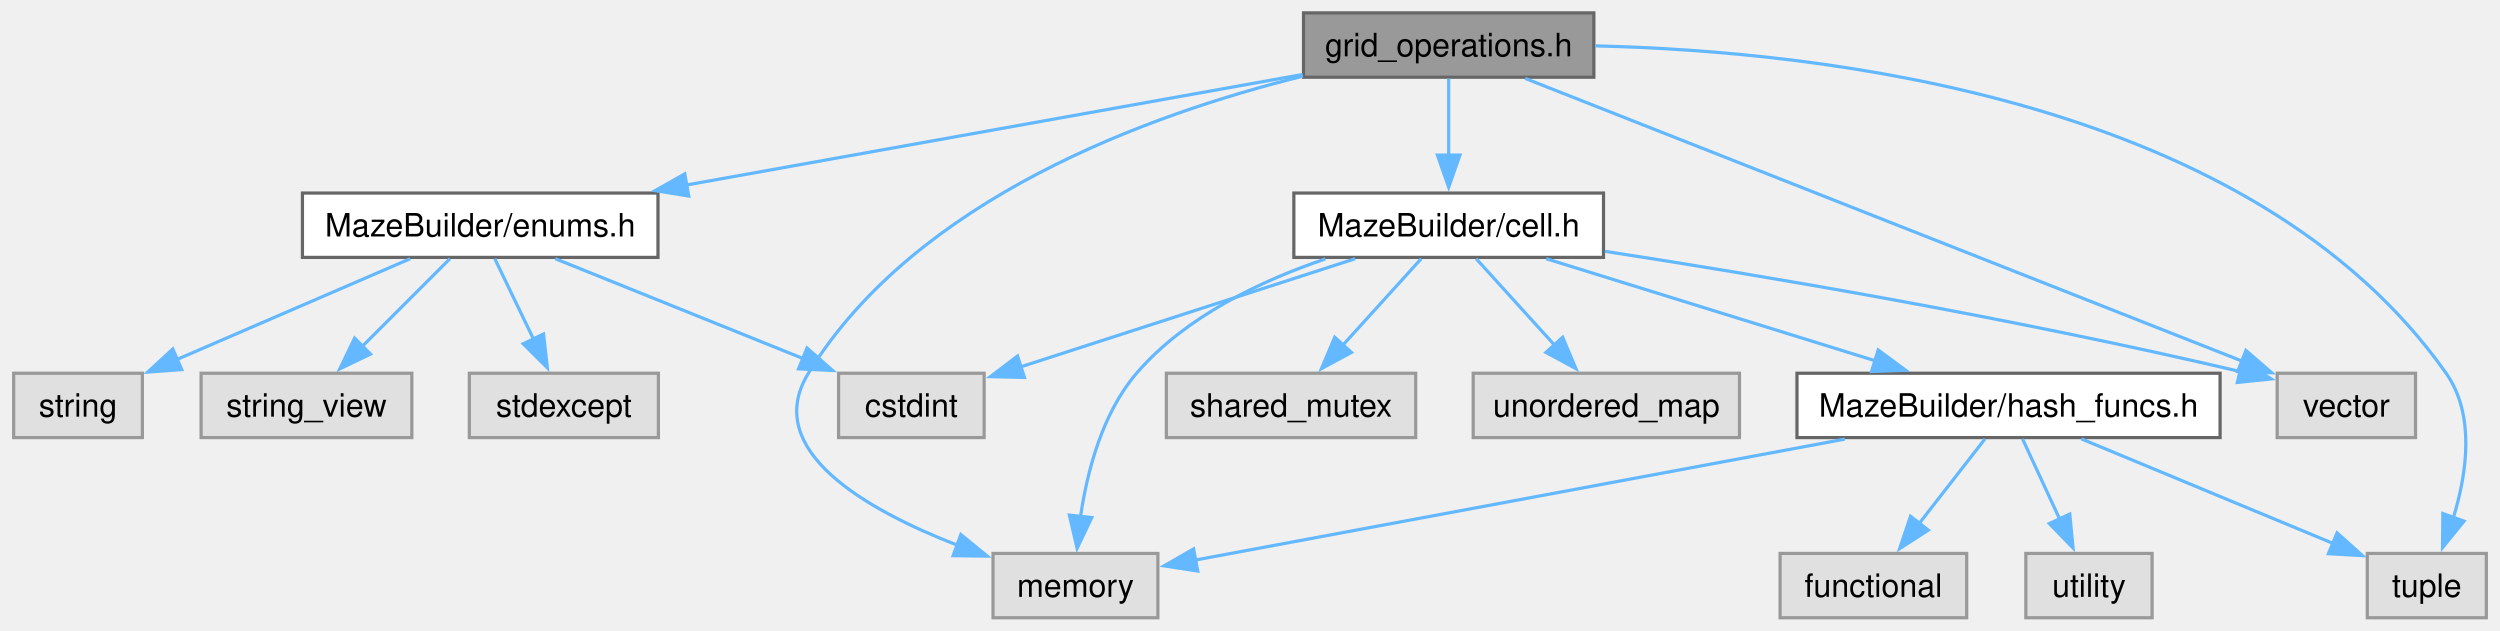
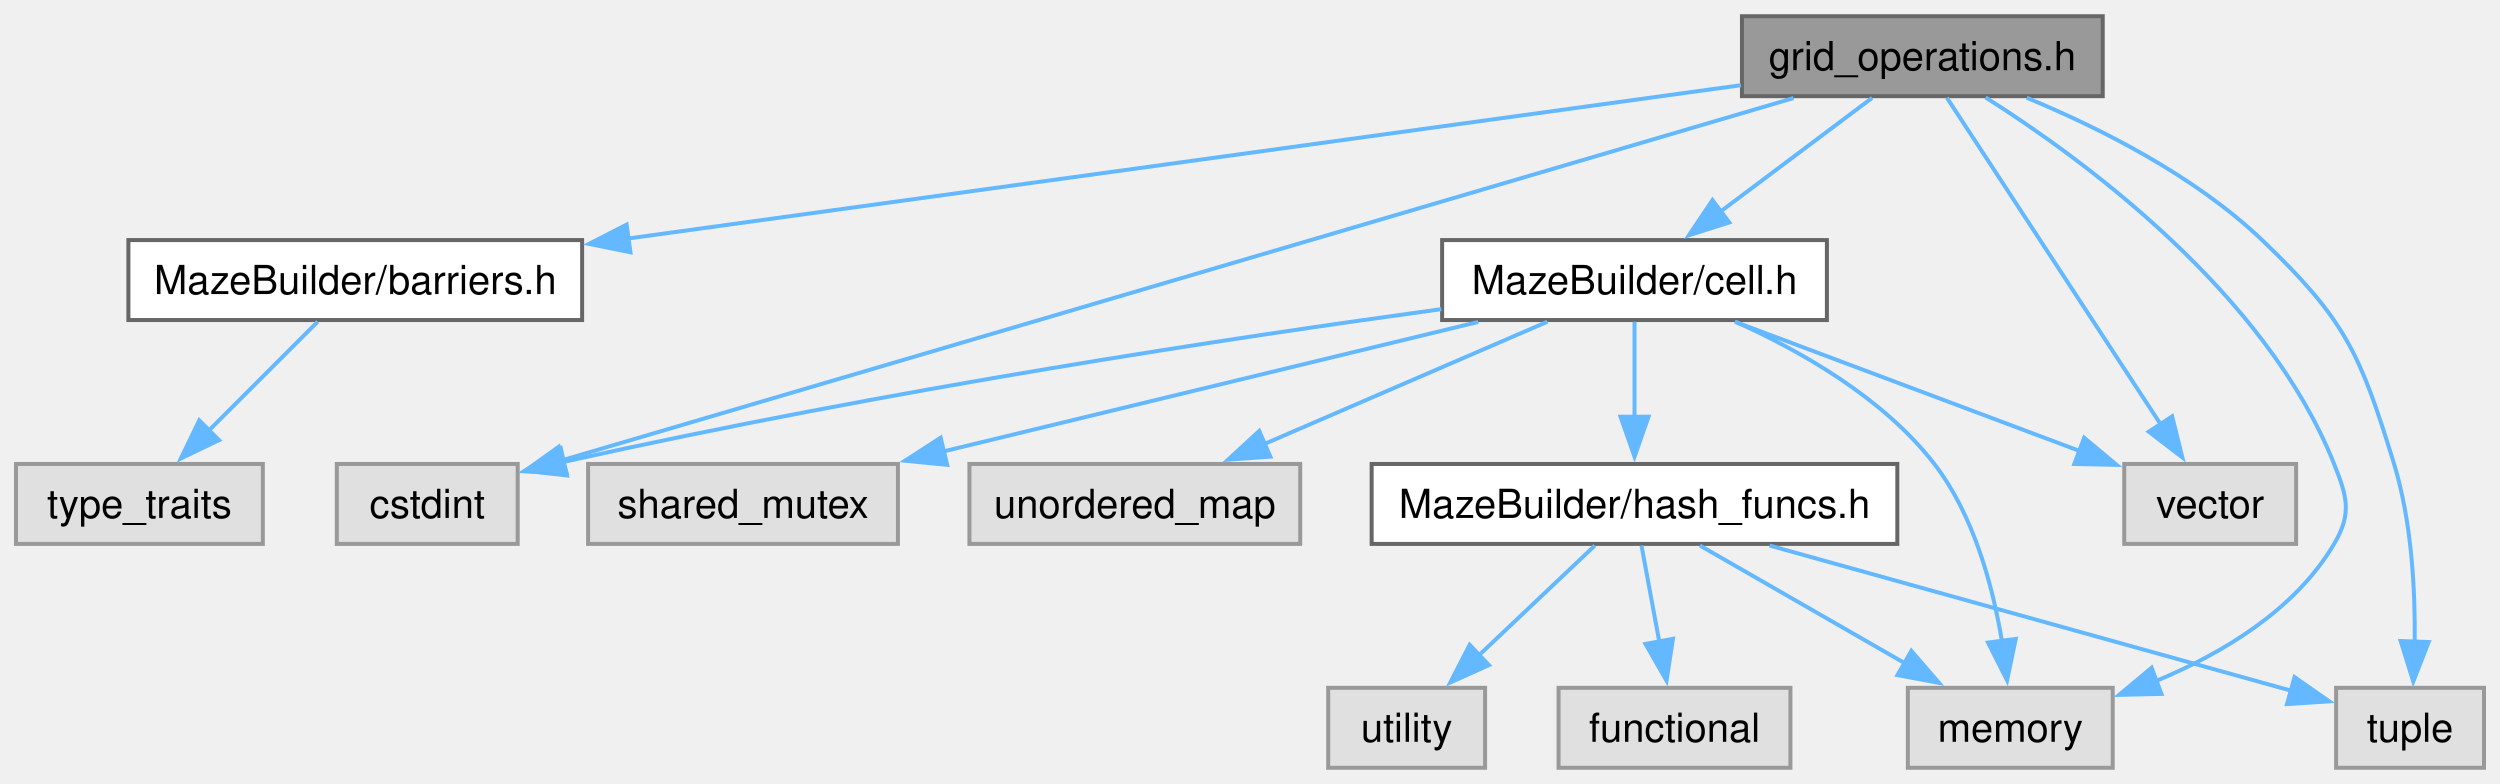
- <svg xmlns="http://www.w3.org/2000/svg" xmlns:xlink="http://www.w3.org/1999/xlink" width="777pt" height="196pt" viewBox="0.00 0.00 776.50 196.00">
+ <svg xmlns="http://www.w3.org/2000/svg" xmlns:xlink="http://www.w3.org/1999/xlink" width="625pt" height="196pt" viewBox="0.00 0.00 625.38 196.00">
  <g id="graph0" class="graph" transform="scale(1 1) rotate(0) translate(4 192)">
    <g id="Node000001" class="node">
      <g id="a_Node000001">
        <a xlink:title=" ">
-           <polygon fill="#999999" stroke="#666666" points="491.12,-188 400.88,-188 400.88,-168 491.12,-168 491.12,-188" />
-           <text text-anchor="middle" x="446" y="-174.5" font-family="Helvetica,sans-Serif" font-size="10.00">grid_operations.h</text>
+           <polygon fill="#999999" stroke="#666666" points="522,-188 431.75,-188 431.75,-168 522,-168 522,-188" />
+           <text text-anchor="middle" x="476.88" y="-174.5" font-family="Helvetica,sans-Serif" font-size="10.00">grid_operations.h</text>
        </a>
      </g>
    </g>
    <g id="Node000002" class="node">
      <g id="a_Node000002">
-         <a xlink:href="cell_8h.html" target="_top" xlink:title=" ">
-           <polygon fill="white" stroke="#666666" points="494.12,-132 397.88,-132 397.88,-112 494.12,-112 494.12,-132" />
-           <text text-anchor="middle" x="446" y="-118.5" font-family="Helvetica,sans-Serif" font-size="10.00">MazeBuilder/cell.h</text>
+         <a xlink:href="barriers_8h.html" target="_top" xlink:title=" ">
+           <polygon fill="white" stroke="#666666" points="141.62,-132 28.12,-132 28.12,-112 141.62,-112 141.62,-132" />
+           <text text-anchor="middle" x="84.88" y="-118.5" font-family="Helvetica,sans-Serif" font-size="10.00">MazeBuilder/barriers.h</text>
        </a>
      </g>
    </g>
    <g id="edge1_Node000001_Node000002" class="edge">
      <g id="a_edge1_Node000001_Node000002">
        <a xlink:title=" ">
-           <path fill="none" stroke="#63b8ff" d="M446,-167.59C446,-161.01 446,-151.96 446,-143.73" />
-           <polygon fill="#63b8ff" stroke="#63b8ff" points="449.5,-143.81 446,-133.81 442.5,-143.81 449.5,-143.81" />
+           <path fill="none" stroke="#63b8ff" d="M431.52,-170.75C363,-161.31 232.62,-143.35 152.75,-132.35" />
+           <polygon fill="#63b8ff" stroke="#63b8ff" points="153.71,-128.95 143.33,-131.05 152.75,-135.88 153.71,-128.95" />
        </a>
      </g>
    </g>
    <g id="Node000004" class="node">
      <g id="a_Node000004">
-         <a xlink:title=" ">
-           <polygon fill="#e0e0e0" stroke="#999999" points="355.62,-20 304.38,-20 304.38,0 355.62,0 355.62,-20" />
-           <text text-anchor="middle" x="330" y="-6.5" font-family="Helvetica,sans-Serif" font-size="10.00">memory</text>
-         </a>
-       </g>
-     </g>
-     <g id="edge17_Node000001_Node000004" class="edge">
-       <g id="a_edge17_Node000001_Node000004">
-         <a xlink:title=" ">
-           <path fill="none" stroke="#63b8ff" d="M400.68,-168.33C353,-156.53 280.34,-130.32 247,-76 232.35,-52.14 264.84,-33.59 293.37,-22.52" />
-           <polygon fill="#63b8ff" stroke="#63b8ff" points="294.38,-25.88 302.58,-19.16 291.98,-19.3 294.38,-25.88" />
+         <a xlink:href="cell_8h.html" target="_top" xlink:title=" ">
+           <polygon fill="white" stroke="#666666" points="453,-132 356.75,-132 356.75,-112 453,-112 453,-132" />
+           <text text-anchor="middle" x="404.88" y="-118.5" font-family="Helvetica,sans-Serif" font-size="10.00">MazeBuilder/cell.h</text>
+         </a>
+       </g>
+     </g>
+     <g id="edge3_Node000001_Node000004" class="edge">
+       <g id="a_edge3_Node000001_Node000004">
+         <a xlink:title=" ">
+           <path fill="none" stroke="#63b8ff" d="M464.33,-167.59C453.91,-159.77 438.83,-148.46 426.46,-139.19" />
+           <polygon fill="#63b8ff" stroke="#63b8ff" points="428.58,-136.41 418.48,-133.21 424.38,-142.01 428.58,-136.41" />
+         </a>
+       </g>
+     </g>
+     <g id="Node000005" class="node">
+       <g id="a_Node000005">
+         <a xlink:title=" ">
+           <polygon fill="#e0e0e0" stroke="#999999" points="125.5,-76 80.25,-76 80.25,-56 125.5,-56 125.5,-76" />
+           <text text-anchor="middle" x="102.88" y="-62.5" font-family="Helvetica,sans-Serif" font-size="10.00">cstdint</text>
+         </a>
+       </g>
+     </g>
+     <g id="edge14_Node000001_Node000005" class="edge">
+       <g id="a_edge14_Node000001_Node000005">
+         <a xlink:title=" ">
+           <path fill="none" stroke="#63b8ff" d="M444.66,-167.53C374.36,-146.85 207.76,-97.85 136.33,-76.84" />
+           <polygon fill="#63b8ff" stroke="#63b8ff" points="137.75,-73.61 127.17,-74.15 135.78,-80.32 137.75,-73.61" />
+         </a>
+       </g>
+     </g>
+     <g id="Node000006" class="node">
+       <g id="a_Node000006">
+         <a xlink:title=" ">
+           <polygon fill="#e0e0e0" stroke="#999999" points="524.5,-20 473.25,-20 473.25,0 524.5,0 524.5,-20" />
+           <text text-anchor="middle" x="498.88" y="-6.5" font-family="Helvetica,sans-Serif" font-size="10.00">memory</text>
+         </a>
+       </g>
+     </g>
+     <g id="edge15_Node000001_Node000006" class="edge">
+       <g id="a_edge15_Node000001_Node000006">
+         <a xlink:title=" ">
+           <path fill="none" stroke="#63b8ff" d="M492.69,-167.69C517.08,-152.26 562.83,-118.81 579.88,-76 583.16,-67.74 584.38,-63.66 579.88,-56 570.17,-39.51 552,-28.63 535.32,-21.7" />
+           <polygon fill="#63b8ff" stroke="#63b8ff" points="536.69,-18.48 526.1,-18.24 534.23,-25.03 536.69,-18.48" />
+         </a>
+       </g>
+     </g>
+     <g id="Node000009" class="node">
+       <g id="a_Node000009">
+         <a xlink:title=" ">
+           <polygon fill="#e0e0e0" stroke="#999999" points="570.38,-76 527.38,-76 527.38,-56 570.38,-56 570.38,-76" />
+           <text text-anchor="middle" x="548.88" y="-62.5" font-family="Helvetica,sans-Serif" font-size="10.00">vector</text>
+         </a>
+       </g>
+     </g>
+     <g id="edge17_Node000001_Node000009" class="edge">
+       <g id="a_edge17_Node000001_Node000009">
+         <a xlink:title=" ">
+           <path fill="none" stroke="#63b8ff" d="M483.01,-167.62C494.86,-149.52 521.09,-109.45 536.63,-85.7" />
+           <polygon fill="#63b8ff" stroke="#63b8ff" points="539.37,-87.91 541.92,-77.62 533.52,-84.07 539.37,-87.91" />
+         </a>
+       </g>
+     </g>
+     <g id="Node000012" class="node">
+       <g id="a_Node000012">
+         <a xlink:title=" ">
+           <polygon fill="#e0e0e0" stroke="#999999" points="617.38,-20 580.38,-20 580.38,0 617.38,0 617.38,-20" />
+           <text text-anchor="middle" x="598.88" y="-6.5" font-family="Helvetica,sans-Serif" font-size="10.00">tuple</text>
+         </a>
+       </g>
+     </g>
+     <g id="edge16_Node000001_Node000012" class="edge">
+       <g id="a_edge16_Node000001_Node000012">
+         <a xlink:title=" ">
+           <path fill="none" stroke="#63b8ff" d="M503,-167.6C521.14,-160.09 544.97,-148.15 561.88,-132 582.76,-112.04 586.42,-103.62 594.88,-76 599.29,-61.57 600.19,-44.51 600.04,-31.49" />
+           <polygon fill="#63b8ff" stroke="#63b8ff" points="603.54,-31.45 599.68,-21.58 596.54,-31.7 603.54,-31.45" />
+         </a>
+       </g>
+     </g>
+     <g id="Node000003" class="node">
+       <g id="a_Node000003">
+         <a xlink:title=" ">
+           <polygon fill="#e0e0e0" stroke="#999999" points="61.75,-76 0,-76 0,-56 61.75,-56 61.75,-76" />
+           <text text-anchor="middle" x="30.88" y="-62.5" font-family="Helvetica,sans-Serif" font-size="10.00">type_traits</text>
+         </a>
+       </g>
+     </g>
+     <g id="edge2_Node000002_Node000003" class="edge">
+       <g id="a_edge2_Node000002_Node000003">
+         <a xlink:title=" ">
+           <path fill="none" stroke="#63b8ff" d="M75.47,-111.59C67.96,-104.08 57.23,-93.35 48.18,-84.3" />
+           <polygon fill="#63b8ff" stroke="#63b8ff" points="50.79,-81.96 41.24,-77.37 45.84,-86.91 50.79,-81.96" />
+         </a>
+       </g>
+     </g>
+     <g id="edge4_Node000004_Node000005" class="edge">
+       <g id="a_edge4_Node000004_Node000005">
+         <a xlink:title=" ">
+           <path fill="none" stroke="#63b8ff" d="M356.57,-114.73C304.44,-107.58 218.83,-94.72 136.84,-76.48" />
+           <polygon fill="#63b8ff" stroke="#63b8ff" points="137.82,-73.11 127.3,-74.32 136.28,-79.94 137.82,-73.11" />
+         </a>
+       </g>
+     </g>
+     <g id="edge5_Node000004_Node000006" class="edge">
+       <g id="a_edge5_Node000004_Node000006">
+         <a xlink:title=" ">
+           <path fill="none" stroke="#63b8ff" d="M430.19,-111.54C446.58,-104.2 467.16,-92.47 479.88,-76 489.78,-63.17 494.52,-45.32 496.8,-31.57" />
+           <polygon fill="#63b8ff" stroke="#63b8ff" points="500.24,-32.23 498.07,-21.86 493.3,-31.32 500.24,-32.23" />
        </a>
      </g>
    </g>
    <g id="Node000007" class="node">
      <g id="a_Node000007">
        <a xlink:title=" ">
-           <polygon fill="#e0e0e0" stroke="#999999" points="746.5,-76 703.5,-76 703.5,-56 746.5,-56 746.5,-76" />
-           <text text-anchor="middle" x="725" y="-62.5" font-family="Helvetica,sans-Serif" font-size="10.00">vector</text>
-         </a>
-       </g>
-     </g>
-     <g id="edge19_Node000001_Node000007" class="edge">
-       <g id="a_edge19_Node000001_Node000007">
-         <a xlink:title=" ">
-           <path fill="none" stroke="#63b8ff" d="M469.79,-167.62C519.82,-147.89 636,-102.09 692.7,-79.73" />
-           <polygon fill="#63b8ff" stroke="#63b8ff" points="693.79,-83.07 701.8,-76.15 691.22,-76.56 693.79,-83.07" />
+           <polygon fill="#e0e0e0" stroke="#999999" points="220.62,-76 143.12,-76 143.12,-56 220.62,-56 220.62,-76" />
+           <text text-anchor="middle" x="181.88" y="-62.5" font-family="Helvetica,sans-Serif" font-size="10.00">shared_mutex</text>
+         </a>
+       </g>
+     </g>
+     <g id="edge6_Node000004_Node000007" class="edge">
+       <g id="a_edge6_Node000004_Node000007">
+         <a xlink:title=" ">
+           <path fill="none" stroke="#63b8ff" d="M365.78,-111.53C328.55,-102.52 272.37,-88.91 231.9,-79.11" />
+           <polygon fill="#63b8ff" stroke="#63b8ff" points="232.94,-75.77 222.4,-76.81 231.3,-82.57 232.94,-75.77" />
+         </a>
+       </g>
+     </g>
+     <g id="Node000008" class="node">
+       <g id="a_Node000008">
+         <a xlink:title=" ">
+           <polygon fill="#e0e0e0" stroke="#999999" points="321.25,-76 238.5,-76 238.5,-56 321.25,-56 321.25,-76" />
+           <text text-anchor="middle" x="279.88" y="-62.5" font-family="Helvetica,sans-Serif" font-size="10.00">unordered_map</text>
+         </a>
+       </g>
+     </g>
+     <g id="edge7_Node000004_Node000008" class="edge">
+       <g id="a_edge7_Node000004_Node000008">
+         <a xlink:title=" ">
+           <path fill="none" stroke="#63b8ff" d="M383.1,-111.59C363.51,-103.13 334.45,-90.58 312.15,-80.94" />
+           <polygon fill="#63b8ff" stroke="#63b8ff" points="313.78,-77.83 303.21,-77.08 311,-84.26 313.78,-77.83" />
+         </a>
+       </g>
+     </g>
+     <g id="edge8_Node000004_Node000009" class="edge">
+       <g id="a_edge8_Node000004_Node000009">
+         <a xlink:title=" ">
+           <path fill="none" stroke="#63b8ff" d="M429.96,-111.59C453.93,-102.6 490.19,-89.01 516.37,-79.19" />
+           <polygon fill="#63b8ff" stroke="#63b8ff" points="517.36,-82.56 525.49,-75.77 514.9,-76 517.36,-82.56" />
        </a>
      </g>
    </g>
    <g id="Node000010" class="node">
      <g id="a_Node000010">
-         <a xlink:title=" ">
-           <polygon fill="#e0e0e0" stroke="#999999" points="768.5,-20 731.5,-20 731.5,0 768.5,0 768.5,-20" />
-           <text text-anchor="middle" x="750" y="-6.5" font-family="Helvetica,sans-Serif" font-size="10.00">tuple</text>
-         </a>
-       </g>
-     </g>
-     <g id="edge18_Node000001_Node000010" class="edge">
-       <g id="a_edge18_Node000001_Node000010">
-         <a xlink:title=" ">
-           <path fill="none" stroke="#63b8ff" d="M491.55,-177.74C562.14,-176.09 696.07,-161.18 756,-76 765.08,-63.1 762.51,-45 758.27,-31.18" />
-           <polygon fill="#63b8ff" stroke="#63b8ff" points="761.57,-30.02 754.89,-21.8 754.99,-32.39 761.57,-30.02" />
-         </a>
-       </g>
-     </g>
-     <g id="Node000012" class="node">
-       <g id="a_Node000012">
-         <a xlink:href="enums_8h.html" target="_top" xlink:title="Enumerations and utilities for the maze builder program.">
-           <polygon fill="white" stroke="#666666" points="200.25,-132 89.75,-132 89.75,-112 200.25,-112 200.25,-132" />
-           <text text-anchor="middle" x="145" y="-118.5" font-family="Helvetica,sans-Serif" font-size="10.00">MazeBuilder/enums.h</text>
-         </a>
-       </g>
-     </g>
-     <g id="edge12_Node000001_Node000012" class="edge">
-       <g id="a_edge12_Node000001_Node000012">
-         <a xlink:title=" ">
-           <path fill="none" stroke="#63b8ff" d="M400.61,-168.86C349.65,-159.71 266.57,-144.81 209.02,-134.49" />
-           <polygon fill="#63b8ff" stroke="#63b8ff" points="209.82,-131.07 199.36,-132.75 208.58,-137.96 209.82,-131.07" />
-         </a>
-       </g>
-     </g>
-     <g id="Node000003" class="node">
-       <g id="a_Node000003">
-         <a xlink:title=" ">
-           <polygon fill="#e0e0e0" stroke="#999999" points="301.62,-76 256.38,-76 256.38,-56 301.62,-56 301.62,-76" />
-           <text text-anchor="middle" x="279" y="-62.5" font-family="Helvetica,sans-Serif" font-size="10.00">cstdint</text>
-         </a>
-       </g>
-     </g>
-     <g id="edge2_Node000002_Node000003" class="edge">
-       <g id="a_edge2_Node000002_Node000003">
-         <a xlink:title=" ">
-           <path fill="none" stroke="#63b8ff" d="M416.91,-111.59C387.86,-102.2 343.26,-87.78 312.69,-77.89" />
-           <polygon fill="#63b8ff" stroke="#63b8ff" points="314.15,-74.69 303.56,-74.94 311.99,-81.35 314.15,-74.69" />
-         </a>
-       </g>
-     </g>
-     <g id="edge3_Node000002_Node000004" class="edge">
-       <g id="a_edge3_Node000002_Node000004">
-         <a xlink:title=" ">
-           <path fill="none" stroke="#63b8ff" d="M407.68,-111.53C387.61,-104.73 364.13,-93.59 349,-76 338.32,-63.58 333.63,-45.42 331.58,-31.45" />
-           <polygon fill="#63b8ff" stroke="#63b8ff" points="335.07,-31.15 330.51,-21.59 328.11,-31.91 335.07,-31.15" />
-         </a>
-       </g>
-     </g>
-     <g id="Node000005" class="node">
-       <g id="a_Node000005">
-         <a xlink:title=" ">
-           <polygon fill="#e0e0e0" stroke="#999999" points="435.75,-76 358.25,-76 358.25,-56 435.75,-56 435.75,-76" />
-           <text text-anchor="middle" x="397" y="-62.5" font-family="Helvetica,sans-Serif" font-size="10.00">shared_mutex</text>
-         </a>
-       </g>
-     </g>
-     <g id="edge4_Node000002_Node000005" class="edge">
-       <g id="a_edge4_Node000002_Node000005">
-         <a xlink:title=" ">
-           <path fill="none" stroke="#63b8ff" d="M437.46,-111.59C430.72,-104.16 421.11,-93.58 412.96,-84.58" />
-           <polygon fill="#63b8ff" stroke="#63b8ff" points="415.77,-82.47 406.45,-77.42 410.58,-87.18 415.77,-82.47" />
-         </a>
-       </g>
-     </g>
-     <g id="Node000006" class="node">
-       <g id="a_Node000006">
-         <a xlink:title=" ">
-           <polygon fill="#e0e0e0" stroke="#999999" points="536.38,-76 453.62,-76 453.62,-56 536.38,-56 536.38,-76" />
-           <text text-anchor="middle" x="495" y="-62.5" font-family="Helvetica,sans-Serif" font-size="10.00">unordered_map</text>
-         </a>
-       </g>
-     </g>
-     <g id="edge5_Node000002_Node000006" class="edge">
-       <g id="a_edge5_Node000002_Node000006">
-         <a xlink:title=" ">
-           <path fill="none" stroke="#63b8ff" d="M454.54,-111.59C461.28,-104.16 470.89,-93.58 479.04,-84.58" />
-           <polygon fill="#63b8ff" stroke="#63b8ff" points="481.42,-87.18 485.55,-77.42 476.23,-82.47 481.42,-87.18" />
-         </a>
-       </g>
-     </g>
-     <g id="edge6_Node000002_Node000007" class="edge">
-       <g id="a_edge6_Node000002_Node000007">
-         <a xlink:title=" ">
-           <path fill="none" stroke="#63b8ff" d="M494.54,-113.89C542.6,-106.48 618.48,-93.79 692.26,-76.46" />
-           <polygon fill="#63b8ff" stroke="#63b8ff" points="692.73,-79.95 701.65,-74.22 691.11,-73.14 692.73,-79.95" />
-         </a>
-       </g>
-     </g>
-     <g id="Node000008" class="node">
-       <g id="a_Node000008">
        <a xlink:href="hash__funcs_8h.html" target="_top" xlink:title=" ">
-           <polygon fill="white" stroke="#666666" points="685.75,-76 554.25,-76 554.25,-56 685.75,-56 685.75,-76" />
-           <text text-anchor="middle" x="620" y="-62.5" font-family="Helvetica,sans-Serif" font-size="10.00">MazeBuilder/hash_funcs.h</text>
-         </a>
-       </g>
-     </g>
-     <g id="edge7_Node000002_Node000008" class="edge">
-       <g id="a_edge7_Node000002_Node000008">
-         <a xlink:title=" ">
-           <path fill="none" stroke="#63b8ff" d="M476.31,-111.59C504.7,-102.78 547.37,-89.54 578.83,-79.78" />
-           <polygon fill="#63b8ff" stroke="#63b8ff" points="579.5,-83.23 588.01,-76.93 577.42,-76.55 579.5,-83.23" />
-         </a>
-       </g>
-     </g>
-     <g id="edge9_Node000008_Node000004" class="edge">
-       <g id="a_edge9_Node000008_Node000004">
-         <a xlink:title=" ">
-           <path fill="none" stroke="#63b8ff" d="M569.15,-55.53C511.43,-44.78 418.65,-27.51 367.26,-17.94" />
-           <polygon fill="#63b8ff" stroke="#63b8ff" points="368.01,-14.52 357.53,-16.13 366.72,-21.4 368.01,-14.52" />
-         </a>
-       </g>
-     </g>
-     <g id="Node000009" class="node">
-       <g id="a_Node000009">
-         <a xlink:title=" ">
-           <polygon fill="#e0e0e0" stroke="#999999" points="607,-20 549,-20 549,0 607,0 607,-20" />
-           <text text-anchor="middle" x="578" y="-6.5" font-family="Helvetica,sans-Serif" font-size="10.00">functional</text>
-         </a>
-       </g>
-     </g>
-     <g id="edge8_Node000008_Node000009" class="edge">
-       <g id="a_edge8_Node000008_Node000009">
-         <a xlink:title=" ">
-           <path fill="none" stroke="#63b8ff" d="M612.68,-55.59C607.02,-48.32 599.01,-38.02 592.11,-29.15" />
-           <polygon fill="#63b8ff" stroke="#63b8ff" points="595.06,-27.24 586.16,-21.49 589.54,-31.54 595.06,-27.24" />
-         </a>
-       </g>
-     </g>
-     <g id="edge10_Node000008_Node000010" class="edge">
-       <g id="a_edge10_Node000008_Node000010">
-         <a xlink:title=" ">
-           <path fill="none" stroke="#63b8ff" d="M642.64,-55.59C664.37,-46.57 697.29,-32.9 720.94,-23.07" />
-           <polygon fill="#63b8ff" stroke="#63b8ff" points="722.11,-26.38 730,-19.31 719.42,-19.91 722.11,-26.38" />
+           <polygon fill="white" stroke="#666666" points="470.62,-76 339.12,-76 339.12,-56 470.62,-56 470.62,-76" />
+           <text text-anchor="middle" x="404.88" y="-62.5" font-family="Helvetica,sans-Serif" font-size="10.00">MazeBuilder/hash_funcs.h</text>
+         </a>
+       </g>
+     </g>
+     <g id="edge9_Node000004_Node000010" class="edge">
+       <g id="a_edge9_Node000004_Node000010">
+         <a xlink:title=" ">
+           <path fill="none" stroke="#63b8ff" d="M404.88,-111.59C404.88,-105.01 404.88,-95.96 404.88,-87.73" />
+           <polygon fill="#63b8ff" stroke="#63b8ff" points="408.38,-87.81 404.88,-77.81 401.38,-87.81 408.38,-87.81" />
+         </a>
+       </g>
+     </g>
+     <g id="edge11_Node000010_Node000006" class="edge">
+       <g id="a_edge11_Node000010_Node000006">
+         <a xlink:title=" ">
+           <path fill="none" stroke="#63b8ff" d="M421.25,-55.59C435.45,-47.44 456.26,-35.48 472.76,-26" />
+           <polygon fill="#63b8ff" stroke="#63b8ff" points="474.13,-29.25 481.06,-21.23 470.65,-23.18 474.13,-29.25" />
        </a>
      </g>
    </g>
    <g id="Node000011" class="node">
      <g id="a_Node000011">
        <a xlink:title=" ">
-           <polygon fill="#e0e0e0" stroke="#999999" points="664.62,-20 625.38,-20 625.38,0 664.62,0 664.62,-20" />
-           <text text-anchor="middle" x="645" y="-6.5" font-family="Helvetica,sans-Serif" font-size="10.00">utility</text>
-         </a>
-       </g>
-     </g>
-     <g id="edge11_Node000008_Node000011" class="edge">
-       <g id="a_edge11_Node000008_Node000011">
-         <a xlink:title=" ">
-           <path fill="none" stroke="#63b8ff" d="M624.35,-55.59C627.55,-48.7 631.99,-39.1 635.94,-30.57" />
-           <polygon fill="#63b8ff" stroke="#63b8ff" points="639.03,-32.22 640.06,-21.67 632.68,-29.28 639.03,-32.22" />
-         </a>
-       </g>
-     </g>
-     <g id="edge13_Node000012_Node000003" class="edge">
-       <g id="a_edge13_Node000012_Node000003">
-         <a xlink:title=" ">
-           <path fill="none" stroke="#63b8ff" d="M168.34,-111.59C189.67,-103 221.45,-90.19 245.49,-80.5" />
-           <polygon fill="#63b8ff" stroke="#63b8ff" points="246.56,-83.85 254.52,-76.86 243.94,-77.36 246.56,-83.85" />
+           <polygon fill="#e0e0e0" stroke="#999999" points="443.88,-20 385.88,-20 385.88,0 443.88,0 443.88,-20" />
+           <text text-anchor="middle" x="414.88" y="-6.5" font-family="Helvetica,sans-Serif" font-size="10.00">functional</text>
+         </a>
+       </g>
+     </g>
+     <g id="edge10_Node000010_Node000011" class="edge">
+       <g id="a_edge10_Node000010_Node000011">
+         <a xlink:title=" ">
+           <path fill="none" stroke="#63b8ff" d="M406.62,-55.59C407.85,-48.93 409.55,-39.75 411.09,-31.44" />
+           <polygon fill="#63b8ff" stroke="#63b8ff" points="414.5,-32.26 412.88,-21.79 407.62,-30.98 414.5,-32.26" />
+         </a>
+       </g>
+     </g>
+     <g id="edge12_Node000010_Node000012" class="edge">
+       <g id="a_edge12_Node000010_Node000012">
+         <a xlink:title=" ">
+           <path fill="none" stroke="#63b8ff" d="M438.67,-55.59C475.53,-45.33 533.98,-29.06 569.16,-19.27" />
+           <polygon fill="#63b8ff" stroke="#63b8ff" points="569.98,-22.68 578.67,-16.62 568.1,-15.93 569.98,-22.68" />
        </a>
      </g>
    </g>
    <g id="Node000013" class="node">
      <g id="a_Node000013">
        <a xlink:title=" ">
-           <polygon fill="#e0e0e0" stroke="#999999" points="40,-76 0,-76 0,-56 40,-56 40,-76" />
-           <text text-anchor="middle" x="20" y="-62.5" font-family="Helvetica,sans-Serif" font-size="10.00">string</text>
-         </a>
-       </g>
-     </g>
-     <g id="edge14_Node000012_Node000013" class="edge">
-       <g id="a_edge14_Node000012_Node000013">
-         <a xlink:title=" ">
-           <path fill="none" stroke="#63b8ff" d="M123.23,-111.59C103.15,-102.92 73.14,-89.96 50.65,-80.24" />
-           <polygon fill="#63b8ff" stroke="#63b8ff" points="52.24,-77.12 41.67,-76.36 49.46,-83.54 52.24,-77.12" />
-         </a>
-       </g>
-     </g>
-     <g id="Node000014" class="node">
-       <g id="a_Node000014">
-         <a xlink:title=" ">
-           <polygon fill="#e0e0e0" stroke="#999999" points="123.75,-76 58.25,-76 58.25,-56 123.75,-56 123.75,-76" />
-           <text text-anchor="middle" x="91" y="-62.5" font-family="Helvetica,sans-Serif" font-size="10.00">string_view</text>
-         </a>
-       </g>
-     </g>
-     <g id="edge15_Node000012_Node000014" class="edge">
-       <g id="a_edge15_Node000012_Node000014">
-         <a xlink:title=" ">
-           <path fill="none" stroke="#63b8ff" d="M135.59,-111.59C128.08,-104.08 117.35,-93.35 108.3,-84.3" />
-           <polygon fill="#63b8ff" stroke="#63b8ff" points="110.91,-81.96 101.37,-77.37 105.96,-86.91 110.91,-81.96" />
-         </a>
-       </g>
-     </g>
-     <g id="Node000015" class="node">
-       <g id="a_Node000015">
-         <a xlink:title=" ">
-           <polygon fill="#e0e0e0" stroke="#999999" points="200.38,-76 141.62,-76 141.62,-56 200.38,-56 200.38,-76" />
-           <text text-anchor="middle" x="171" y="-62.5" font-family="Helvetica,sans-Serif" font-size="10.00">stdexcept</text>
-         </a>
-       </g>
-     </g>
-     <g id="edge16_Node000012_Node000015" class="edge">
-       <g id="a_edge16_Node000012_Node000015">
-         <a xlink:title=" ">
-           <path fill="none" stroke="#63b8ff" d="M149.53,-111.59C152.85,-104.7 157.47,-95.1 161.58,-86.57" />
-           <polygon fill="#63b8ff" stroke="#63b8ff" points="164.68,-88.19 165.87,-77.66 158.37,-85.15 164.68,-88.19" />
+           <polygon fill="#e0e0e0" stroke="#999999" points="367.5,-20 328.25,-20 328.25,0 367.5,0 367.5,-20" />
+           <text text-anchor="middle" x="347.88" y="-6.5" font-family="Helvetica,sans-Serif" font-size="10.00">utility</text>
+         </a>
+       </g>
+     </g>
+     <g id="edge13_Node000010_Node000013" class="edge">
+       <g id="a_edge13_Node000010_Node000013">
+         <a xlink:title=" ">
+           <path fill="none" stroke="#63b8ff" d="M394.95,-55.59C386.94,-48.01 375.46,-37.13 365.84,-28.02" />
+           <polygon fill="#63b8ff" stroke="#63b8ff" points="368.46,-25.68 358.79,-21.34 363.64,-30.76 368.46,-25.68" />
        </a>
      </g>
    </g>
  </g>
</svg>
